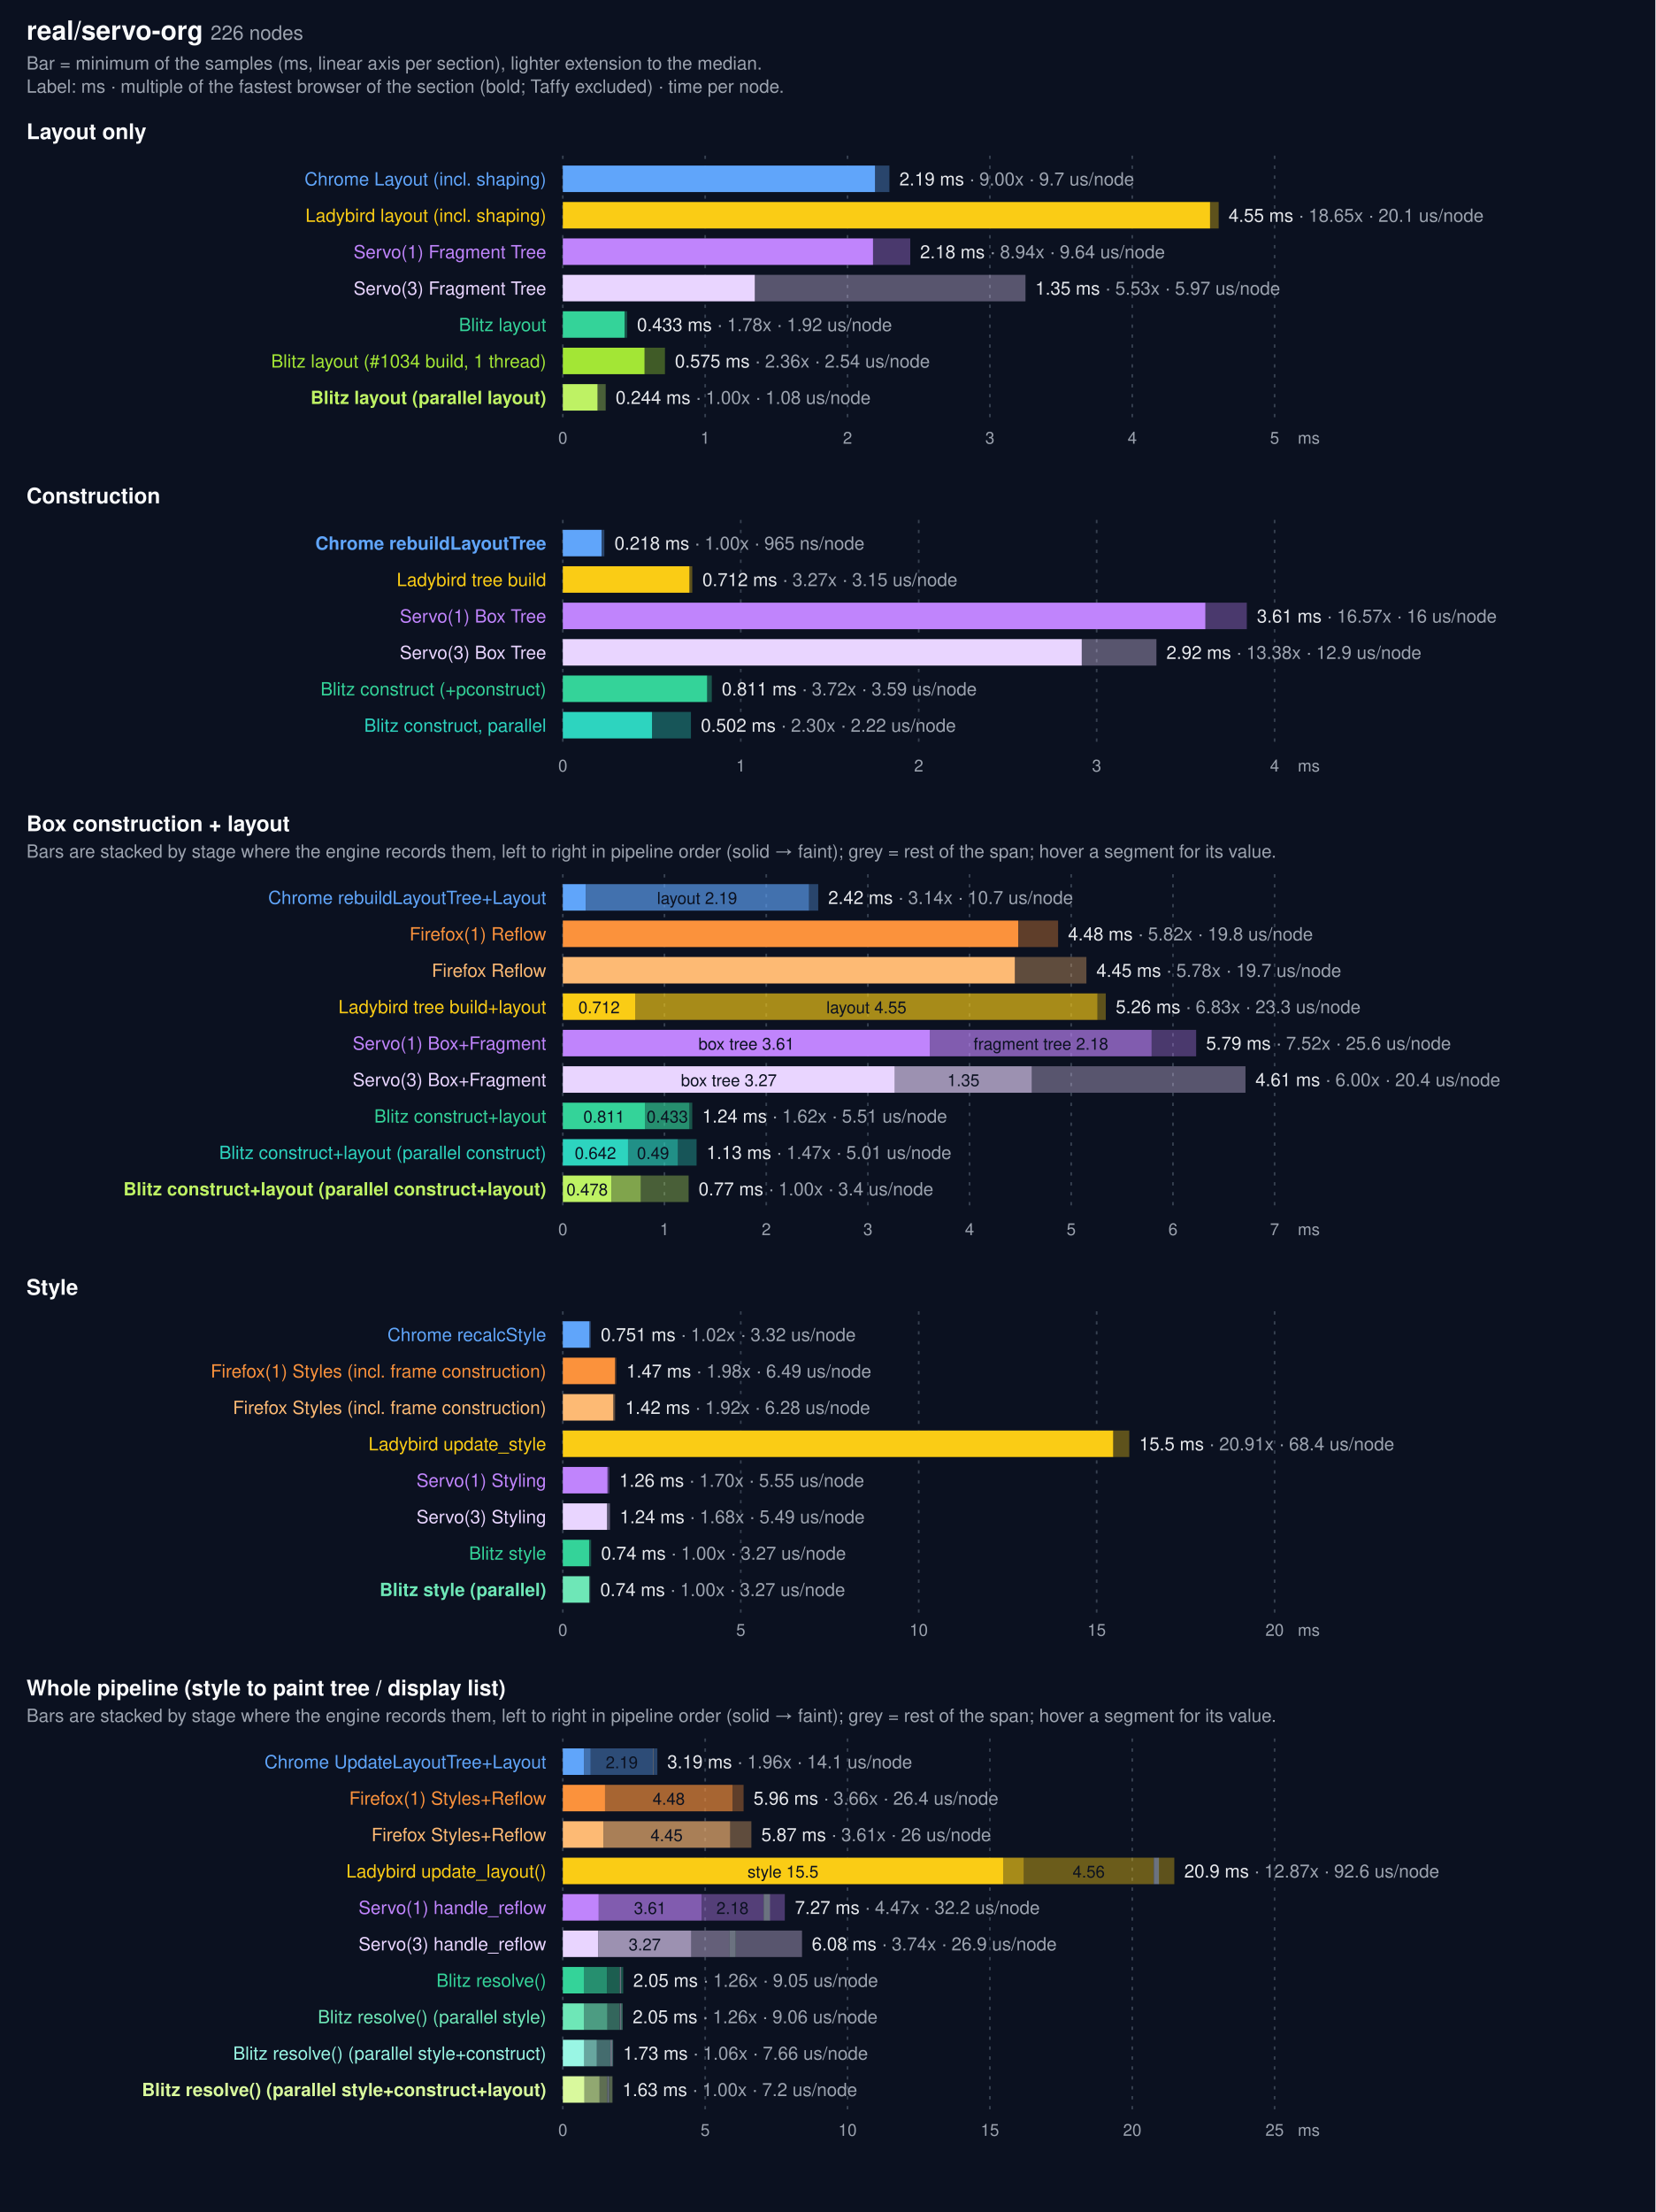
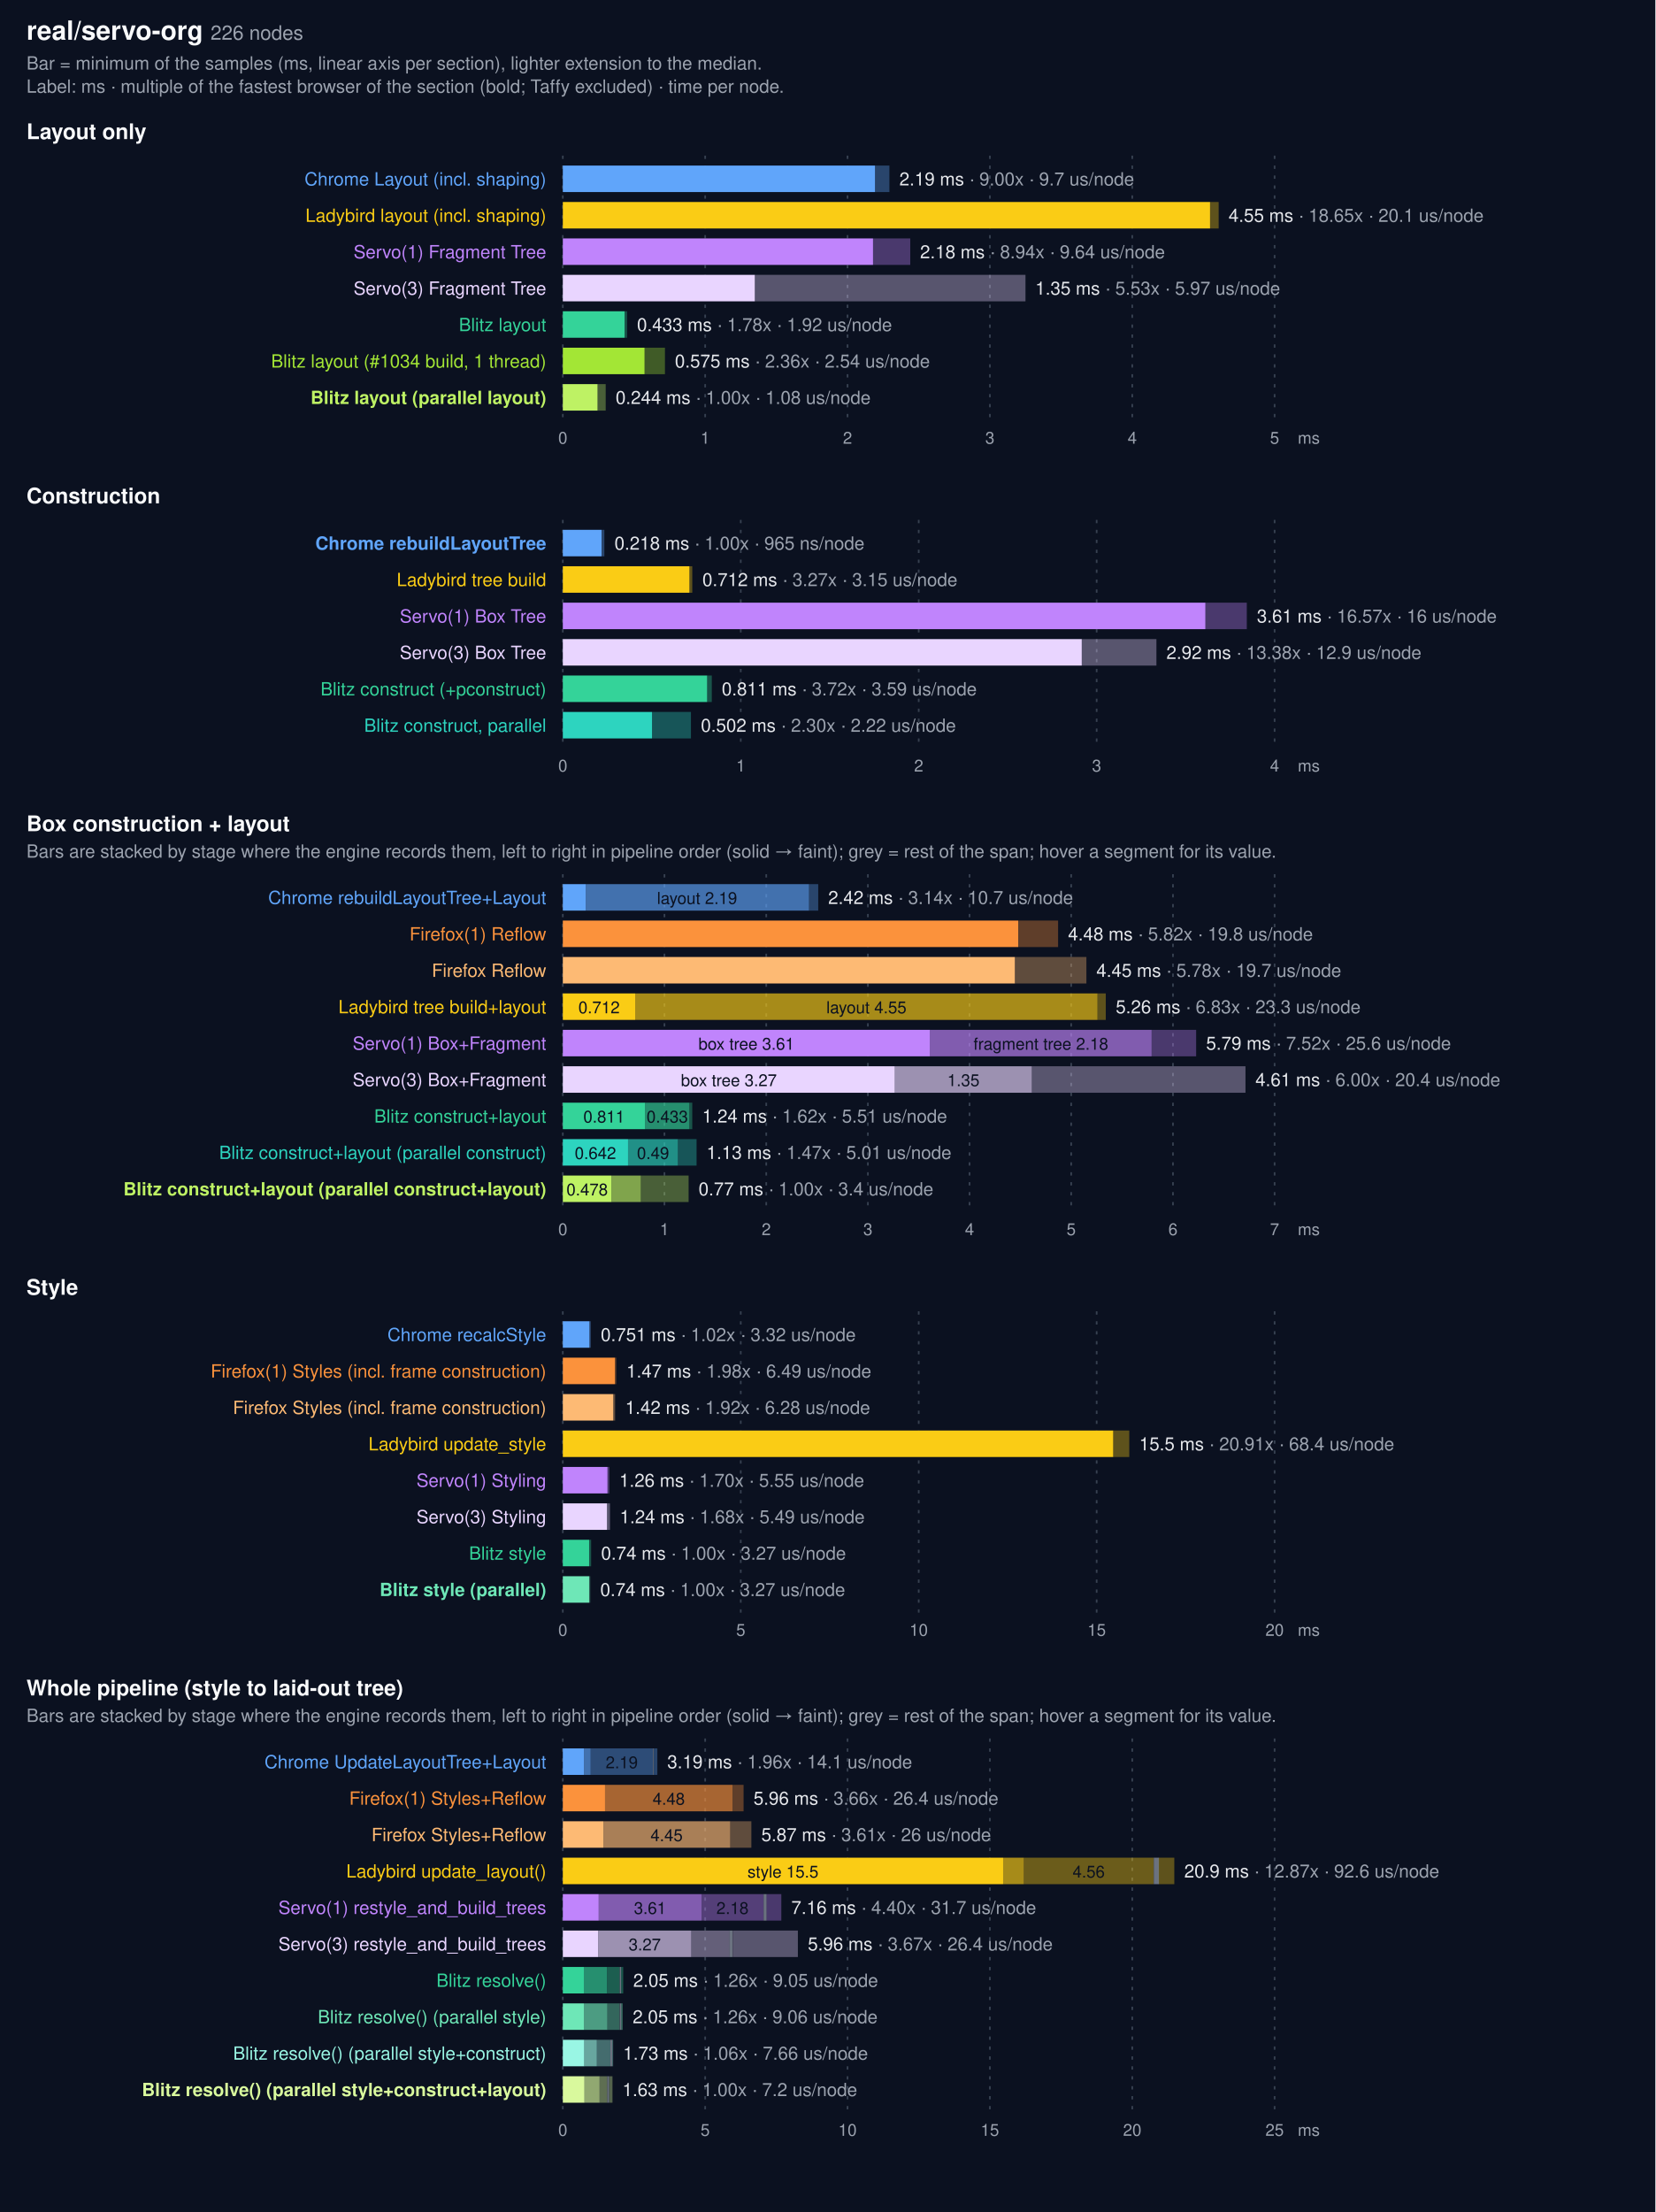
<svg xmlns="http://www.w3.org/2000/svg" width="1000" height="1336" viewBox="0 0 1000 1336" font-family="system-ui, -apple-system, Segoe UI, Helvetica, Arial, sans-serif">
  <rect width="1000" height="1336" fill="#0b1120" />
  <text x="16" y="24" fill="#f9fafb" font-size="16" font-weight="600">real/servo-org <tspan fill="#9ca3af" font-size="12" font-weight="400">226 nodes</tspan>
  </text>
  <text x="16" y="42" fill="#9ca3af" font-size="11">Bar = minimum of the samples (ms, linear axis per section), lighter extension to the median.</text>
  <text x="16" y="56" fill="#9ca3af" font-size="11">Label: ms · multiple of the fastest browser of the section (bold; Taffy excluded) · time per node.</text>
  <text x="16" y="84" fill="#f9fafb" font-size="13" font-weight="600">Layout only</text>
  <line x1="340.0" x2="340.0" y1="94" y2="254" stroke="#374151" stroke-dasharray="2 4" />
  <text x="340.0" y="268" fill="#9ca3af" font-size="10" text-anchor="middle">0</text>
  <line x1="426.0" x2="426.0" y1="94" y2="254" stroke="#374151" stroke-dasharray="2 4" />
  <text x="426.0" y="268" fill="#9ca3af" font-size="10" text-anchor="middle">1</text>
  <line x1="512.0" x2="512.0" y1="94" y2="254" stroke="#374151" stroke-dasharray="2 4" />
  <text x="512.0" y="268" fill="#9ca3af" font-size="10" text-anchor="middle">2</text>
  <line x1="598.0" x2="598.0" y1="94" y2="254" stroke="#374151" stroke-dasharray="2 4" />
  <text x="598.0" y="268" fill="#9ca3af" font-size="10" text-anchor="middle">3</text>
  <line x1="684.0" x2="684.0" y1="94" y2="254" stroke="#374151" stroke-dasharray="2 4" />
  <text x="684.0" y="268" fill="#9ca3af" font-size="10" text-anchor="middle">4</text>
  <line x1="770.0" x2="770.0" y1="94" y2="254" stroke="#374151" stroke-dasharray="2 4" />
  <text x="770.0" y="268" fill="#9ca3af" font-size="10" text-anchor="middle">5</text>
  <text x="784" y="268" fill="#9ca3af" font-size="10">ms</text>
  <text x="330" y="112" fill="#60a5fa" font-size="11" text-anchor="end">Chrome Layout (incl. shaping)</text>
  <rect x="340" y="100" width="188.6" height="16" fill="#60a5fa" />
  <rect x="528.6" y="100" width="8.7" height="16" fill="#60a5fa" opacity="0.35" />
  <text x="543.3" y="112" fill="#e5e7eb" font-size="11">2.19 ms <tspan fill="#9ca3af">· 9.00x · 9.7 us/node</tspan>
  </text>
  <text x="330" y="134" fill="#facc15" font-size="11" text-anchor="end">Ladybird layout (incl. shaping)</text>
  <rect x="340" y="122" width="391.0" height="16" fill="#facc15" />
  <rect x="731.0" y="122" width="5.2" height="16" fill="#facc15" opacity="0.35" />
  <text x="742.2" y="134" fill="#e5e7eb" font-size="11">4.55 ms <tspan fill="#9ca3af">· 18.65x · 20.1 us/node</tspan>
  </text>
  <text x="330" y="156" fill="#c084fc" font-size="11" text-anchor="end">Servo(1) Fragment Tree</text>
  <rect x="340" y="144" width="187.4" height="16" fill="#c084fc" />
  <rect x="527.4" y="144" width="22.5" height="16" fill="#c084fc" opacity="0.35" />
  <text x="555.8" y="156" fill="#e5e7eb" font-size="11">2.18 ms <tspan fill="#9ca3af">· 8.94x · 9.64 us/node</tspan>
  </text>
  <text x="330" y="178" fill="#e9d5ff" font-size="11" text-anchor="end">Servo(3) Fragment Tree</text>
  <rect x="340" y="166" width="116.0" height="16" fill="#e9d5ff" />
  <rect x="456.0" y="166" width="163.5" height="16" fill="#e9d5ff" opacity="0.35" />
  <text x="625.4" y="178" fill="#e5e7eb" font-size="11">1.35 ms <tspan fill="#9ca3af">· 5.53x · 5.97 us/node</tspan>
  </text>
  <text x="330" y="200" fill="#34d399" font-size="11" text-anchor="end">Blitz layout</text>
  <rect x="340" y="188" width="37.3" height="16" fill="#34d399" />
  <rect x="377.3" y="188" width="1.5" height="16" fill="#34d399" opacity="0.35" />
  <text x="384.8" y="200" fill="#e5e7eb" font-size="11">0.433 ms <tspan fill="#9ca3af">· 1.78x · 1.92 us/node</tspan>
  </text>
  <text x="330" y="222" fill="#a3e635" font-size="11" text-anchor="end">Blitz layout (#1034 build, 1 thread)</text>
  <rect x="340" y="210" width="49.4" height="16" fill="#a3e635" />
  <rect x="389.4" y="210" width="12.3" height="16" fill="#a3e635" opacity="0.35" />
  <text x="407.7" y="222" fill="#e5e7eb" font-size="11">0.575 ms <tspan fill="#9ca3af">· 2.36x · 2.54 us/node</tspan>
  </text>
  <text x="330" y="244" fill="#bef264" font-size="11" text-anchor="end" font-weight="700">Blitz layout (parallel layout)</text>
  <rect x="340" y="232" width="21.0" height="16" fill="#bef264" />
  <rect x="361.0" y="232" width="4.9" height="16" fill="#bef264" opacity="0.35" />
  <text x="371.9" y="244" fill="#e5e7eb" font-size="11">0.244 ms <tspan fill="#9ca3af">· 1.00x · 1.08 us/node</tspan>
  </text>
  <text x="16" y="304" fill="#f9fafb" font-size="13" font-weight="600">Construction</text>
  <line x1="340.0" x2="340.0" y1="314" y2="452" stroke="#374151" stroke-dasharray="2 4" />
  <text x="340.0" y="466" fill="#9ca3af" font-size="10" text-anchor="middle">0</text>
  <line x1="447.5" x2="447.5" y1="314" y2="452" stroke="#374151" stroke-dasharray="2 4" />
  <text x="447.5" y="466" fill="#9ca3af" font-size="10" text-anchor="middle">1</text>
  <line x1="555.0" x2="555.0" y1="314" y2="452" stroke="#374151" stroke-dasharray="2 4" />
  <text x="555.0" y="466" fill="#9ca3af" font-size="10" text-anchor="middle">2</text>
  <line x1="662.5" x2="662.5" y1="314" y2="452" stroke="#374151" stroke-dasharray="2 4" />
  <text x="662.5" y="466" fill="#9ca3af" font-size="10" text-anchor="middle">3</text>
  <line x1="770.0" x2="770.0" y1="314" y2="452" stroke="#374151" stroke-dasharray="2 4" />
  <text x="770.0" y="466" fill="#9ca3af" font-size="10" text-anchor="middle">4</text>
  <text x="784" y="466" fill="#9ca3af" font-size="10">ms</text>
  <text x="330" y="332" fill="#60a5fa" font-size="11" text-anchor="end" font-weight="700">Chrome rebuildLayoutTree</text>
  <rect x="340" y="320" width="23.4" height="16" fill="#60a5fa" />
  <rect x="363.4" y="320" width="1.7" height="16" fill="#60a5fa" opacity="0.35" />
  <text x="371.2" y="332" fill="#e5e7eb" font-size="11">0.218 ms <tspan fill="#9ca3af">· 1.00x · 965 ns/node</tspan>
  </text>
  <text x="330" y="354" fill="#facc15" font-size="11" text-anchor="end">Ladybird tree build</text>
  <rect x="340" y="342" width="76.5" height="16" fill="#facc15" />
  <rect x="416.5" y="342" width="1.7" height="16" fill="#facc15" opacity="0.35" />
  <text x="424.3" y="354" fill="#e5e7eb" font-size="11">0.712 ms <tspan fill="#9ca3af">· 3.27x · 3.15 us/node</tspan>
  </text>
  <text x="330" y="376" fill="#c084fc" font-size="11" text-anchor="end">Servo(1) Box Tree</text>
  <rect x="340" y="364" width="388.2" height="16" fill="#c084fc" />
  <rect x="728.2" y="364" width="25.0" height="16" fill="#c084fc" opacity="0.35" />
  <text x="759.3" y="376" fill="#e5e7eb" font-size="11">3.61 ms <tspan fill="#9ca3af">· 16.57x · 16 us/node</tspan>
  </text>
  <text x="330" y="398" fill="#e9d5ff" font-size="11" text-anchor="end">Servo(3) Box Tree</text>
  <rect x="340" y="386" width="313.5" height="16" fill="#e9d5ff" />
  <rect x="653.5" y="386" width="45.1" height="16" fill="#e9d5ff" opacity="0.35" />
  <text x="704.6" y="398" fill="#e5e7eb" font-size="11">2.92 ms <tspan fill="#9ca3af">· 13.38x · 12.9 us/node</tspan>
  </text>
  <text x="330" y="420" fill="#34d399" font-size="11" text-anchor="end">Blitz construct (+pconstruct)</text>
  <rect x="340" y="408" width="87.2" height="16" fill="#34d399" />
  <rect x="427.2" y="408" width="2.8" height="16" fill="#34d399" opacity="0.35" />
  <text x="436.0" y="420" fill="#e5e7eb" font-size="11">0.811 ms <tspan fill="#9ca3af">· 3.72x · 3.59 us/node</tspan>
  </text>
  <text x="330" y="442" fill="#2dd4bf" font-size="11" text-anchor="end">Blitz construct, parallel</text>
  <rect x="340" y="430" width="53.9" height="16" fill="#2dd4bf" />
  <rect x="393.9" y="430" width="23.5" height="16" fill="#2dd4bf" opacity="0.35" />
  <text x="423.4" y="442" fill="#e5e7eb" font-size="11">0.502 ms <tspan fill="#9ca3af">· 2.30x · 2.22 us/node</tspan>
  </text>
  <text x="16" y="502" fill="#f9fafb" font-size="13" font-weight="600">Box construction + layout</text>
  <text x="16" y="518" fill="#9ca3af" font-size="11">Bars are stacked by stage where the engine records them, left to right in pipeline order (solid → faint); grey = rest of the span; hover a segment for its value.</text>
  <line x1="340.0" x2="340.0" y1="528" y2="732" stroke="#374151" stroke-dasharray="2 4" />
  <text x="340.0" y="746" fill="#9ca3af" font-size="10" text-anchor="middle">0</text>
  <line x1="401.4" x2="401.4" y1="528" y2="732" stroke="#374151" stroke-dasharray="2 4" />
  <text x="401.4" y="746" fill="#9ca3af" font-size="10" text-anchor="middle">1</text>
  <line x1="462.9" x2="462.9" y1="528" y2="732" stroke="#374151" stroke-dasharray="2 4" />
  <text x="462.9" y="746" fill="#9ca3af" font-size="10" text-anchor="middle">2</text>
  <line x1="524.3" x2="524.3" y1="528" y2="732" stroke="#374151" stroke-dasharray="2 4" />
  <text x="524.3" y="746" fill="#9ca3af" font-size="10" text-anchor="middle">3</text>
  <line x1="585.7" x2="585.7" y1="528" y2="732" stroke="#374151" stroke-dasharray="2 4" />
  <text x="585.7" y="746" fill="#9ca3af" font-size="10" text-anchor="middle">4</text>
  <line x1="647.1" x2="647.1" y1="528" y2="732" stroke="#374151" stroke-dasharray="2 4" />
  <text x="647.1" y="746" fill="#9ca3af" font-size="10" text-anchor="middle">5</text>
  <line x1="708.6" x2="708.6" y1="528" y2="732" stroke="#374151" stroke-dasharray="2 4" />
  <text x="708.6" y="746" fill="#9ca3af" font-size="10" text-anchor="middle">6</text>
  <line x1="770.0" x2="770.0" y1="528" y2="732" stroke="#374151" stroke-dasharray="2 4" />
  <text x="770.0" y="746" fill="#9ca3af" font-size="10" text-anchor="middle">7</text>
  <text x="784" y="746" fill="#9ca3af" font-size="10">ms</text>
  <text x="330" y="546" fill="#60a5fa" font-size="11" text-anchor="end">Chrome rebuildLayoutTree+Layout</text>
  <rect x="340.0" y="534" width="13.8" height="16" fill="#60a5fa" opacity="1.0" />
  <rect x="353.8" y="534" width="134.8" height="16" fill="#60a5fa" opacity="0.65" />
  <text x="421.1" y="546" fill="#0b1120" font-size="10" text-anchor="middle">layout 2.19</text>
  <rect x="488.5" y="534" width="5.8" height="16" fill="#60a5fa" opacity="0.35" />
  <text x="500.3" y="546" fill="#e5e7eb" font-size="11">2.42 ms <tspan fill="#9ca3af">· 3.14x · 10.7 us/node</tspan>
  </text>
  <text x="330" y="568" fill="#fb923c" font-size="11" text-anchor="end">Firefox(1) Reflow</text>
  <rect x="340" y="556" width="275.1" height="16" fill="#fb923c" />
  <rect x="615.1" y="556" width="24.1" height="16" fill="#fb923c" opacity="0.35" />
  <text x="645.2" y="568" fill="#e5e7eb" font-size="11">4.48 ms <tspan fill="#9ca3af">· 5.82x · 19.8 us/node</tspan>
  </text>
  <text x="330" y="590" fill="#fdba74" font-size="11" text-anchor="end">Firefox Reflow</text>
  <rect x="340" y="578" width="273.1" height="16" fill="#fdba74" />
  <rect x="613.1" y="578" width="43.2" height="16" fill="#fdba74" opacity="0.35" />
  <text x="662.3" y="590" fill="#e5e7eb" font-size="11">4.45 ms <tspan fill="#9ca3af">· 5.78x · 19.7 us/node</tspan>
  </text>
  <text x="330" y="612" fill="#facc15" font-size="11" text-anchor="end">Ladybird tree build+layout</text>
  <rect x="340.0" y="600" width="43.7" height="16" fill="#facc15" opacity="1.0" />
  <text x="361.9" y="612" fill="#0b1120" font-size="10" text-anchor="middle">0.712</text>
  <rect x="383.7" y="600" width="279.3" height="16" fill="#facc15" opacity="0.65" />
  <text x="523.4" y="612" fill="#0b1120" font-size="10" text-anchor="middle">layout 4.55</text>
  <rect x="663.0" y="600" width="5.0" height="16" fill="#facc15" opacity="0.35" />
  <text x="674.0" y="612" fill="#e5e7eb" font-size="11">5.26 ms <tspan fill="#9ca3af">· 6.83x · 23.3 us/node</tspan>
  </text>
  <text x="330" y="634" fill="#c084fc" font-size="11" text-anchor="end">Servo(1) Box+Fragment</text>
  <rect x="340.0" y="622" width="221.9" height="16" fill="#c084fc" opacity="1.0" />
  <text x="450.9" y="634" fill="#0b1120" font-size="10" text-anchor="middle">box tree 3.61</text>
  <rect x="561.9" y="622" width="133.8" height="16" fill="#c084fc" opacity="0.65" />
  <text x="628.8" y="634" fill="#0b1120" font-size="10" text-anchor="middle">fragment tree 2.18</text>
  <rect x="695.7" y="622" width="26.9" height="16" fill="#c084fc" opacity="0.35" />
  <text x="728.6" y="634" fill="#e5e7eb" font-size="11">5.79 ms <tspan fill="#9ca3af">· 7.52x · 25.6 us/node</tspan>
  </text>
  <text x="330" y="656" fill="#e9d5ff" font-size="11" text-anchor="end">Servo(3) Box+Fragment</text>
  <rect x="340.0" y="644" width="200.6" height="16" fill="#e9d5ff" opacity="1.0" />
  <text x="440.3" y="656" fill="#0b1120" font-size="10" text-anchor="middle">box tree 3.27</text>
  <rect x="540.6" y="644" width="82.8" height="16" fill="#e9d5ff" opacity="0.65" />
  <text x="582.0" y="656" fill="#0b1120" font-size="10" text-anchor="middle">1.35</text>
  <rect x="623.5" y="644" width="128.9" height="16" fill="#e9d5ff" opacity="0.35" />
  <text x="758.4" y="656" fill="#e5e7eb" font-size="11">4.61 ms <tspan fill="#9ca3af">· 6.00x · 20.4 us/node</tspan>
  </text>
  <text x="330" y="678" fill="#34d399" font-size="11" text-anchor="end">Blitz construct+layout</text>
  <rect x="340.0" y="666" width="49.8" height="16" fill="#34d399" opacity="1.0" />
  <text x="364.9" y="678" fill="#0b1120" font-size="10" text-anchor="middle">0.811</text>
  <rect x="389.8" y="666" width="26.6" height="16" fill="#34d399" opacity="0.65" />
  <text x="403.1" y="678" fill="#0b1120" font-size="10" text-anchor="middle">0.433</text>
  <rect x="416.4" y="666" width="1.8" height="16" fill="#34d399" opacity="0.35" />
  <text x="424.2" y="678" fill="#e5e7eb" font-size="11">1.24 ms <tspan fill="#9ca3af">· 1.62x · 5.51 us/node</tspan>
  </text>
  <text x="330" y="700" fill="#2dd4bf" font-size="11" text-anchor="end">Blitz construct+layout (parallel construct)</text>
  <rect x="340.0" y="688" width="39.4" height="16" fill="#2dd4bf" opacity="1.0" />
  <text x="359.7" y="700" fill="#0b1120" font-size="10" text-anchor="middle">0.642</text>
  <rect x="379.4" y="688" width="30.1" height="16" fill="#2dd4bf" opacity="0.65" />
  <text x="394.5" y="700" fill="#0b1120" font-size="10" text-anchor="middle">0.49</text>
  <rect x="409.5" y="688" width="11.3" height="16" fill="#2dd4bf" opacity="0.35" />
  <text x="426.8" y="700" fill="#e5e7eb" font-size="11">1.13 ms <tspan fill="#9ca3af">· 1.47x · 5.01 us/node</tspan>
  </text>
  <text x="330" y="722" fill="#bef264" font-size="11" text-anchor="end" font-weight="700">Blitz construct+layout (parallel construct+layout)</text>
  <rect x="340.0" y="710" width="29.3" height="16" fill="#bef264" opacity="1.0" />
  <text x="354.7" y="722" fill="#0b1120" font-size="10" text-anchor="middle">0.478</text>
  <rect x="369.3" y="710" width="17.9" height="16" fill="#bef264" opacity="0.65" />
  <rect x="387.3" y="710" width="0.0" height="16" fill="#6b7280" opacity="1.0" />
  <rect x="387.3" y="710" width="28.7" height="16" fill="#bef264" opacity="0.35" />
  <text x="422.0" y="722" fill="#e5e7eb" font-size="11">0.77 ms <tspan fill="#9ca3af">· 1.00x · 3.4 us/node</tspan>
  </text>
  <text x="16" y="782" fill="#f9fafb" font-size="13" font-weight="600">Style</text>
  <line x1="340.0" x2="340.0" y1="792" y2="974" stroke="#374151" stroke-dasharray="2 4" />
  <text x="340.0" y="988" fill="#9ca3af" font-size="10" text-anchor="middle">0</text>
  <line x1="447.5" x2="447.5" y1="792" y2="974" stroke="#374151" stroke-dasharray="2 4" />
  <text x="447.5" y="988" fill="#9ca3af" font-size="10" text-anchor="middle">5</text>
  <line x1="555.0" x2="555.0" y1="792" y2="974" stroke="#374151" stroke-dasharray="2 4" />
  <text x="555.0" y="988" fill="#9ca3af" font-size="10" text-anchor="middle">10</text>
  <line x1="662.5" x2="662.5" y1="792" y2="974" stroke="#374151" stroke-dasharray="2 4" />
  <text x="662.5" y="988" fill="#9ca3af" font-size="10" text-anchor="middle">15</text>
  <line x1="770.0" x2="770.0" y1="792" y2="974" stroke="#374151" stroke-dasharray="2 4" />
  <text x="770.0" y="988" fill="#9ca3af" font-size="10" text-anchor="middle">20</text>
  <text x="784" y="988" fill="#9ca3af" font-size="10">ms</text>
  <text x="330" y="810" fill="#60a5fa" font-size="11" text-anchor="end">Chrome recalcStyle</text>
  <rect x="340" y="798" width="16.1" height="16" fill="#60a5fa" />
  <rect x="356.1" y="798" width="0.8" height="16" fill="#60a5fa" opacity="0.35" />
  <text x="362.9" y="810" fill="#e5e7eb" font-size="11">0.751 ms <tspan fill="#9ca3af">· 1.02x · 3.32 us/node</tspan>
  </text>
  <text x="330" y="832" fill="#fb923c" font-size="11" text-anchor="end">Firefox(1) Styles (incl. frame construction)</text>
  <rect x="340" y="820" width="31.5" height="16" fill="#fb923c" />
  <rect x="371.5" y="820" width="0.8" height="16" fill="#fb923c" opacity="0.35" />
  <text x="378.4" y="832" fill="#e5e7eb" font-size="11">1.47 ms <tspan fill="#9ca3af">· 1.98x · 6.49 us/node</tspan>
  </text>
  <text x="330" y="854" fill="#fdba74" font-size="11" text-anchor="end">Firefox Styles (incl. frame construction)</text>
  <rect x="340" y="842" width="30.5" height="16" fill="#fdba74" />
  <rect x="370.5" y="842" width="1.1" height="16" fill="#fdba74" opacity="0.35" />
  <text x="377.7" y="854" fill="#e5e7eb" font-size="11">1.42 ms <tspan fill="#9ca3af">· 1.92x · 6.28 us/node</tspan>
  </text>
  <text x="330" y="876" fill="#facc15" font-size="11" text-anchor="end">Ladybird update_style</text>
  <rect x="340" y="864" width="332.5" height="16" fill="#facc15" />
  <rect x="672.5" y="864" width="9.7" height="16" fill="#facc15" opacity="0.35" />
  <text x="688.2" y="876" fill="#e5e7eb" font-size="11">15.5 ms <tspan fill="#9ca3af">· 20.91x · 68.4 us/node</tspan>
  </text>
  <text x="330" y="898" fill="#c084fc" font-size="11" text-anchor="end">Servo(1) Styling</text>
  <rect x="340" y="886" width="27.0" height="16" fill="#c084fc" />
  <rect x="367.0" y="886" width="1.1" height="16" fill="#c084fc" opacity="0.35" />
  <text x="374.1" y="898" fill="#e5e7eb" font-size="11">1.26 ms <tspan fill="#9ca3af">· 1.70x · 5.55 us/node</tspan>
  </text>
  <text x="330" y="920" fill="#e9d5ff" font-size="11" text-anchor="end">Servo(3) Styling</text>
  <rect x="340" y="908" width="26.7" height="16" fill="#e9d5ff" />
  <rect x="366.7" y="908" width="1.8" height="16" fill="#e9d5ff" opacity="0.35" />
  <text x="374.4" y="920" fill="#e5e7eb" font-size="11">1.24 ms <tspan fill="#9ca3af">· 1.68x · 5.49 us/node</tspan>
  </text>
  <text x="330" y="942" fill="#34d399" font-size="11" text-anchor="end">Blitz style</text>
  <rect x="340" y="930" width="15.9" height="16" fill="#34d399" />
  <rect x="355.9" y="930" width="1.2" height="16" fill="#34d399" opacity="0.35" />
  <text x="363.1" y="942" fill="#e5e7eb" font-size="11">0.74 ms <tspan fill="#9ca3af">· 1.00x · 3.27 us/node</tspan>
  </text>
  <text x="330" y="964" fill="#6ee7b7" font-size="11" text-anchor="end" font-weight="700">Blitz style (parallel)</text>
  <rect x="340" y="952" width="15.9" height="16" fill="#6ee7b7" />
  <rect x="355.9" y="952" width="0.7" height="16" fill="#6ee7b7" opacity="0.35" />
  <text x="362.6" y="964" fill="#e5e7eb" font-size="11">0.74 ms <tspan fill="#9ca3af">· 1.00x · 3.27 us/node</tspan>
  </text>
-   <text x="16" y="1024" fill="#f9fafb" font-size="13" font-weight="600">Whole pipeline (style to paint tree / display list)</text>
+   <text x="16" y="1024" fill="#f9fafb" font-size="13" font-weight="600">Whole pipeline (style to laid-out tree)</text>
  <text x="16" y="1040" fill="#9ca3af" font-size="11">Bars are stacked by stage where the engine records them, left to right in pipeline order (solid → faint); grey = rest of the span; hover a segment for its value.</text>
  <line x1="340.0" x2="340.0" y1="1050" y2="1276" stroke="#374151" stroke-dasharray="2 4" />
  <text x="340.0" y="1290" fill="#9ca3af" font-size="10" text-anchor="middle">0</text>
  <line x1="426.0" x2="426.0" y1="1050" y2="1276" stroke="#374151" stroke-dasharray="2 4" />
  <text x="426.0" y="1290" fill="#9ca3af" font-size="10" text-anchor="middle">5</text>
  <line x1="512.0" x2="512.0" y1="1050" y2="1276" stroke="#374151" stroke-dasharray="2 4" />
  <text x="512.0" y="1290" fill="#9ca3af" font-size="10" text-anchor="middle">10</text>
  <line x1="598.0" x2="598.0" y1="1050" y2="1276" stroke="#374151" stroke-dasharray="2 4" />
  <text x="598.0" y="1290" fill="#9ca3af" font-size="10" text-anchor="middle">15</text>
  <line x1="684.0" x2="684.0" y1="1050" y2="1276" stroke="#374151" stroke-dasharray="2 4" />
  <text x="684.0" y="1290" fill="#9ca3af" font-size="10" text-anchor="middle">20</text>
  <line x1="770.0" x2="770.0" y1="1050" y2="1276" stroke="#374151" stroke-dasharray="2 4" />
  <text x="770.0" y="1290" fill="#9ca3af" font-size="10" text-anchor="middle">25</text>
  <text x="784" y="1290" fill="#9ca3af" font-size="10">ms</text>
  <text x="330" y="1068" fill="#60a5fa" font-size="11" text-anchor="end">Chrome UpdateLayoutTree+Layout</text>
  <rect x="340.0" y="1056" width="12.9" height="16" fill="#60a5fa" opacity="1.0" />
  <rect x="352.9" y="1056" width="3.9" height="16" fill="#60a5fa" opacity="0.65" />
  <rect x="356.8" y="1056" width="37.7" height="16" fill="#60a5fa" opacity="0.4" />
  <text x="375.6" y="1068" fill="#0b1120" font-size="10" text-anchor="middle">2.19</text>
  <rect x="394.5" y="1056" width="0.4" height="16" fill="#6b7280" opacity="1.0" />
  <rect x="394.9" y="1056" width="2.2" height="16" fill="#60a5fa" opacity="0.35" />
  <text x="403.1" y="1068" fill="#e5e7eb" font-size="11">3.19 ms <tspan fill="#9ca3af">· 1.96x · 14.1 us/node</tspan>
  </text>
  <text x="330" y="1090" fill="#fb923c" font-size="11" text-anchor="end">Firefox(1) Styles+Reflow</text>
  <rect x="340.0" y="1078" width="25.5" height="16" fill="#fb923c" opacity="1.0" />
  <rect x="365.5" y="1078" width="77.0" height="16" fill="#fb923c" opacity="0.65" />
  <text x="404.0" y="1090" fill="#0b1120" font-size="10" text-anchor="middle">4.48</text>
  <rect x="442.5" y="1078" width="6.7" height="16" fill="#fb923c" opacity="0.35" />
  <text x="455.2" y="1090" fill="#e5e7eb" font-size="11">5.96 ms <tspan fill="#9ca3af">· 3.66x · 26.4 us/node</tspan>
  </text>
  <text x="330" y="1112" fill="#fdba74" font-size="11" text-anchor="end">Firefox Styles+Reflow</text>
  <rect x="340.0" y="1100" width="24.5" height="16" fill="#fdba74" opacity="1.0" />
  <rect x="364.5" y="1100" width="76.5" height="16" fill="#fdba74" opacity="0.65" />
  <text x="402.7" y="1112" fill="#0b1120" font-size="10" text-anchor="middle">4.45</text>
  <rect x="440.9" y="1100" width="0.0" height="16" fill="#6b7280" opacity="1.0" />
  <rect x="440.9" y="1100" width="13.0" height="16" fill="#fdba74" opacity="0.35" />
  <text x="459.9" y="1112" fill="#e5e7eb" font-size="11">5.87 ms <tspan fill="#9ca3af">· 3.61x · 26 us/node</tspan>
  </text>
  <text x="330" y="1134" fill="#facc15" font-size="11" text-anchor="end">Ladybird update_layout()</text>
  <rect x="340.0" y="1122" width="266.0" height="16" fill="#facc15" opacity="1.0" />
  <text x="473.0" y="1134" fill="#0b1120" font-size="10" text-anchor="middle">style 15.5</text>
  <rect x="606.0" y="1122" width="12.5" height="16" fill="#facc15" opacity="0.65" />
  <rect x="618.5" y="1122" width="78.5" height="16" fill="#facc15" opacity="0.4" />
  <text x="657.7" y="1134" fill="#0b1120" font-size="10" text-anchor="middle">4.56</text>
  <rect x="697.0" y="1122" width="3.1" height="16" fill="#6b7280" opacity="1.0" />
  <rect x="700.0" y="1122" width="9.4" height="16" fill="#facc15" opacity="0.35" />
  <text x="715.4" y="1134" fill="#e5e7eb" font-size="11">20.9 ms <tspan fill="#9ca3af">· 12.87x · 92.6 us/node</tspan>
  </text>
-   <text x="330" y="1156" fill="#c084fc" font-size="11" text-anchor="end">Servo(1) handle_reflow</text>
+   <text x="330" y="1156" fill="#c084fc" font-size="11" text-anchor="end">Servo(1) restyle_and_build_trees</text>
  <rect x="340.0" y="1144" width="21.7" height="16" fill="#c084fc" opacity="1.0" />
  <rect x="361.7" y="1144" width="62.1" height="16" fill="#c084fc" opacity="0.65" />
  <text x="392.7" y="1156" fill="#0b1120" font-size="10" text-anchor="middle">3.61</text>
  <rect x="423.8" y="1144" width="37.5" height="16" fill="#c084fc" opacity="0.4" />
  <text x="442.5" y="1156" fill="#0b1120" font-size="10" text-anchor="middle">2.18</text>
-   <rect x="461.3" y="1144" width="3.9" height="16" fill="#6b7280" opacity="1.0" />
-   <rect x="465.1" y="1144" width="9.0" height="16" fill="#c084fc" opacity="0.35" />
-   <text x="480.2" y="1156" fill="#e5e7eb" font-size="11">7.27 ms <tspan fill="#9ca3af">· 4.47x · 32.2 us/node</tspan>
-   </text>
-   <text x="330" y="1178" fill="#e9d5ff" font-size="11" text-anchor="end">Servo(3) handle_reflow</text>
+   <rect x="461.3" y="1144" width="1.8" height="16" fill="#6b7280" opacity="1.0" />
+   <rect x="463.1" y="1144" width="8.9" height="16" fill="#c084fc" opacity="0.35" />
+   <text x="478.0" y="1156" fill="#e5e7eb" font-size="11">7.16 ms <tspan fill="#9ca3af">· 4.40x · 31.7 us/node</tspan>
+   </text>
+   <text x="330" y="1178" fill="#e9d5ff" font-size="11" text-anchor="end">Servo(3) restyle_and_build_trees</text>
  <rect x="340.0" y="1166" width="21.4" height="16" fill="#e9d5ff" opacity="1.0" />
  <rect x="361.4" y="1166" width="56.2" height="16" fill="#e9d5ff" opacity="0.65" />
  <text x="389.5" y="1178" fill="#0b1120" font-size="10" text-anchor="middle">3.27</text>
  <rect x="417.6" y="1166" width="23.2" height="16" fill="#e9d5ff" opacity="0.4" />
-   <rect x="440.7" y="1166" width="3.8" height="16" fill="#6b7280" opacity="1.0" />
-   <rect x="444.6" y="1166" width="39.9" height="16" fill="#e9d5ff" opacity="0.35" />
-   <text x="490.4" y="1178" fill="#e5e7eb" font-size="11">6.08 ms <tspan fill="#9ca3af">· 3.74x · 26.9 us/node</tspan>
+   <rect x="440.7" y="1166" width="1.8" height="16" fill="#6b7280" opacity="1.0" />
+   <rect x="442.6" y="1166" width="39.4" height="16" fill="#e9d5ff" opacity="0.35" />
+   <text x="488.0" y="1178" fill="#e5e7eb" font-size="11">5.96 ms <tspan fill="#9ca3af">· 3.67x · 26.4 us/node</tspan>
  </text>
  <text x="330" y="1200" fill="#34d399" font-size="11" text-anchor="end">Blitz resolve()</text>
  <rect x="340.0" y="1188" width="12.7" height="16" fill="#34d399" opacity="1.0" />
  <rect x="352.7" y="1188" width="14.1" height="16" fill="#34d399" opacity="0.65" />
  <rect x="366.9" y="1188" width="7.5" height="16" fill="#34d399" opacity="0.4" />
  <rect x="374.4" y="1188" width="0.8" height="16" fill="#6b7280" opacity="1.0" />
  <rect x="375.2" y="1188" width="1.3" height="16" fill="#34d399" opacity="0.35" />
  <text x="382.5" y="1200" fill="#e5e7eb" font-size="11">2.05 ms <tspan fill="#9ca3af">· 1.26x · 9.05 us/node</tspan>
  </text>
  <text x="330" y="1222" fill="#6ee7b7" font-size="11" text-anchor="end">Blitz resolve() (parallel style)</text>
  <rect x="340.0" y="1210" width="12.7" height="16" fill="#6ee7b7" opacity="1.0" />
  <rect x="352.7" y="1210" width="14.2" height="16" fill="#6ee7b7" opacity="0.65" />
  <rect x="366.9" y="1210" width="7.4" height="16" fill="#6ee7b7" opacity="0.4" />
  <rect x="374.4" y="1210" width="0.9" height="16" fill="#6b7280" opacity="1.0" />
  <rect x="375.2" y="1210" width="1.0" height="16" fill="#6ee7b7" opacity="0.35" />
  <text x="382.2" y="1222" fill="#e5e7eb" font-size="11">2.05 ms <tspan fill="#9ca3af">· 1.26x · 9.06 us/node</tspan>
  </text>
  <text x="330" y="1244" fill="#99f6e4" font-size="11" text-anchor="end">Blitz resolve() (parallel style+construct)</text>
  <rect x="340.0" y="1232" width="13.0" height="16" fill="#99f6e4" opacity="1.0" />
  <rect x="353.0" y="1232" width="7.6" height="16" fill="#99f6e4" opacity="0.65" />
  <rect x="360.7" y="1232" width="8.0" height="16" fill="#99f6e4" opacity="0.4" />
  <rect x="368.7" y="1232" width="1.1" height="16" fill="#6b7280" opacity="1.0" />
  <rect x="369.8" y="1232" width="0.6" height="16" fill="#99f6e4" opacity="0.35" />
  <text x="376.4" y="1244" fill="#e5e7eb" font-size="11">1.73 ms <tspan fill="#9ca3af">· 1.06x · 7.66 us/node</tspan>
  </text>
  <text x="330" y="1266" fill="#d9f99d" font-size="11" text-anchor="end" font-weight="700">Blitz resolve() (parallel style+construct+layout)</text>
  <rect x="340.0" y="1254" width="13.1" height="16" fill="#d9f99d" opacity="1.0" />
  <rect x="353.1" y="1254" width="9.1" height="16" fill="#d9f99d" opacity="0.65" />
  <rect x="362.2" y="1254" width="4.7" height="16" fill="#d9f99d" opacity="0.4" />
  <rect x="366.9" y="1254" width="1.0" height="16" fill="#6b7280" opacity="1.0" />
  <rect x="368.0" y="1254" width="2.0" height="16" fill="#d9f99d" opacity="0.35" />
  <text x="376.0" y="1266" fill="#e5e7eb" font-size="11">1.63 ms <tspan fill="#9ca3af">· 1.00x · 7.2 us/node</tspan>
  </text>
</svg>
